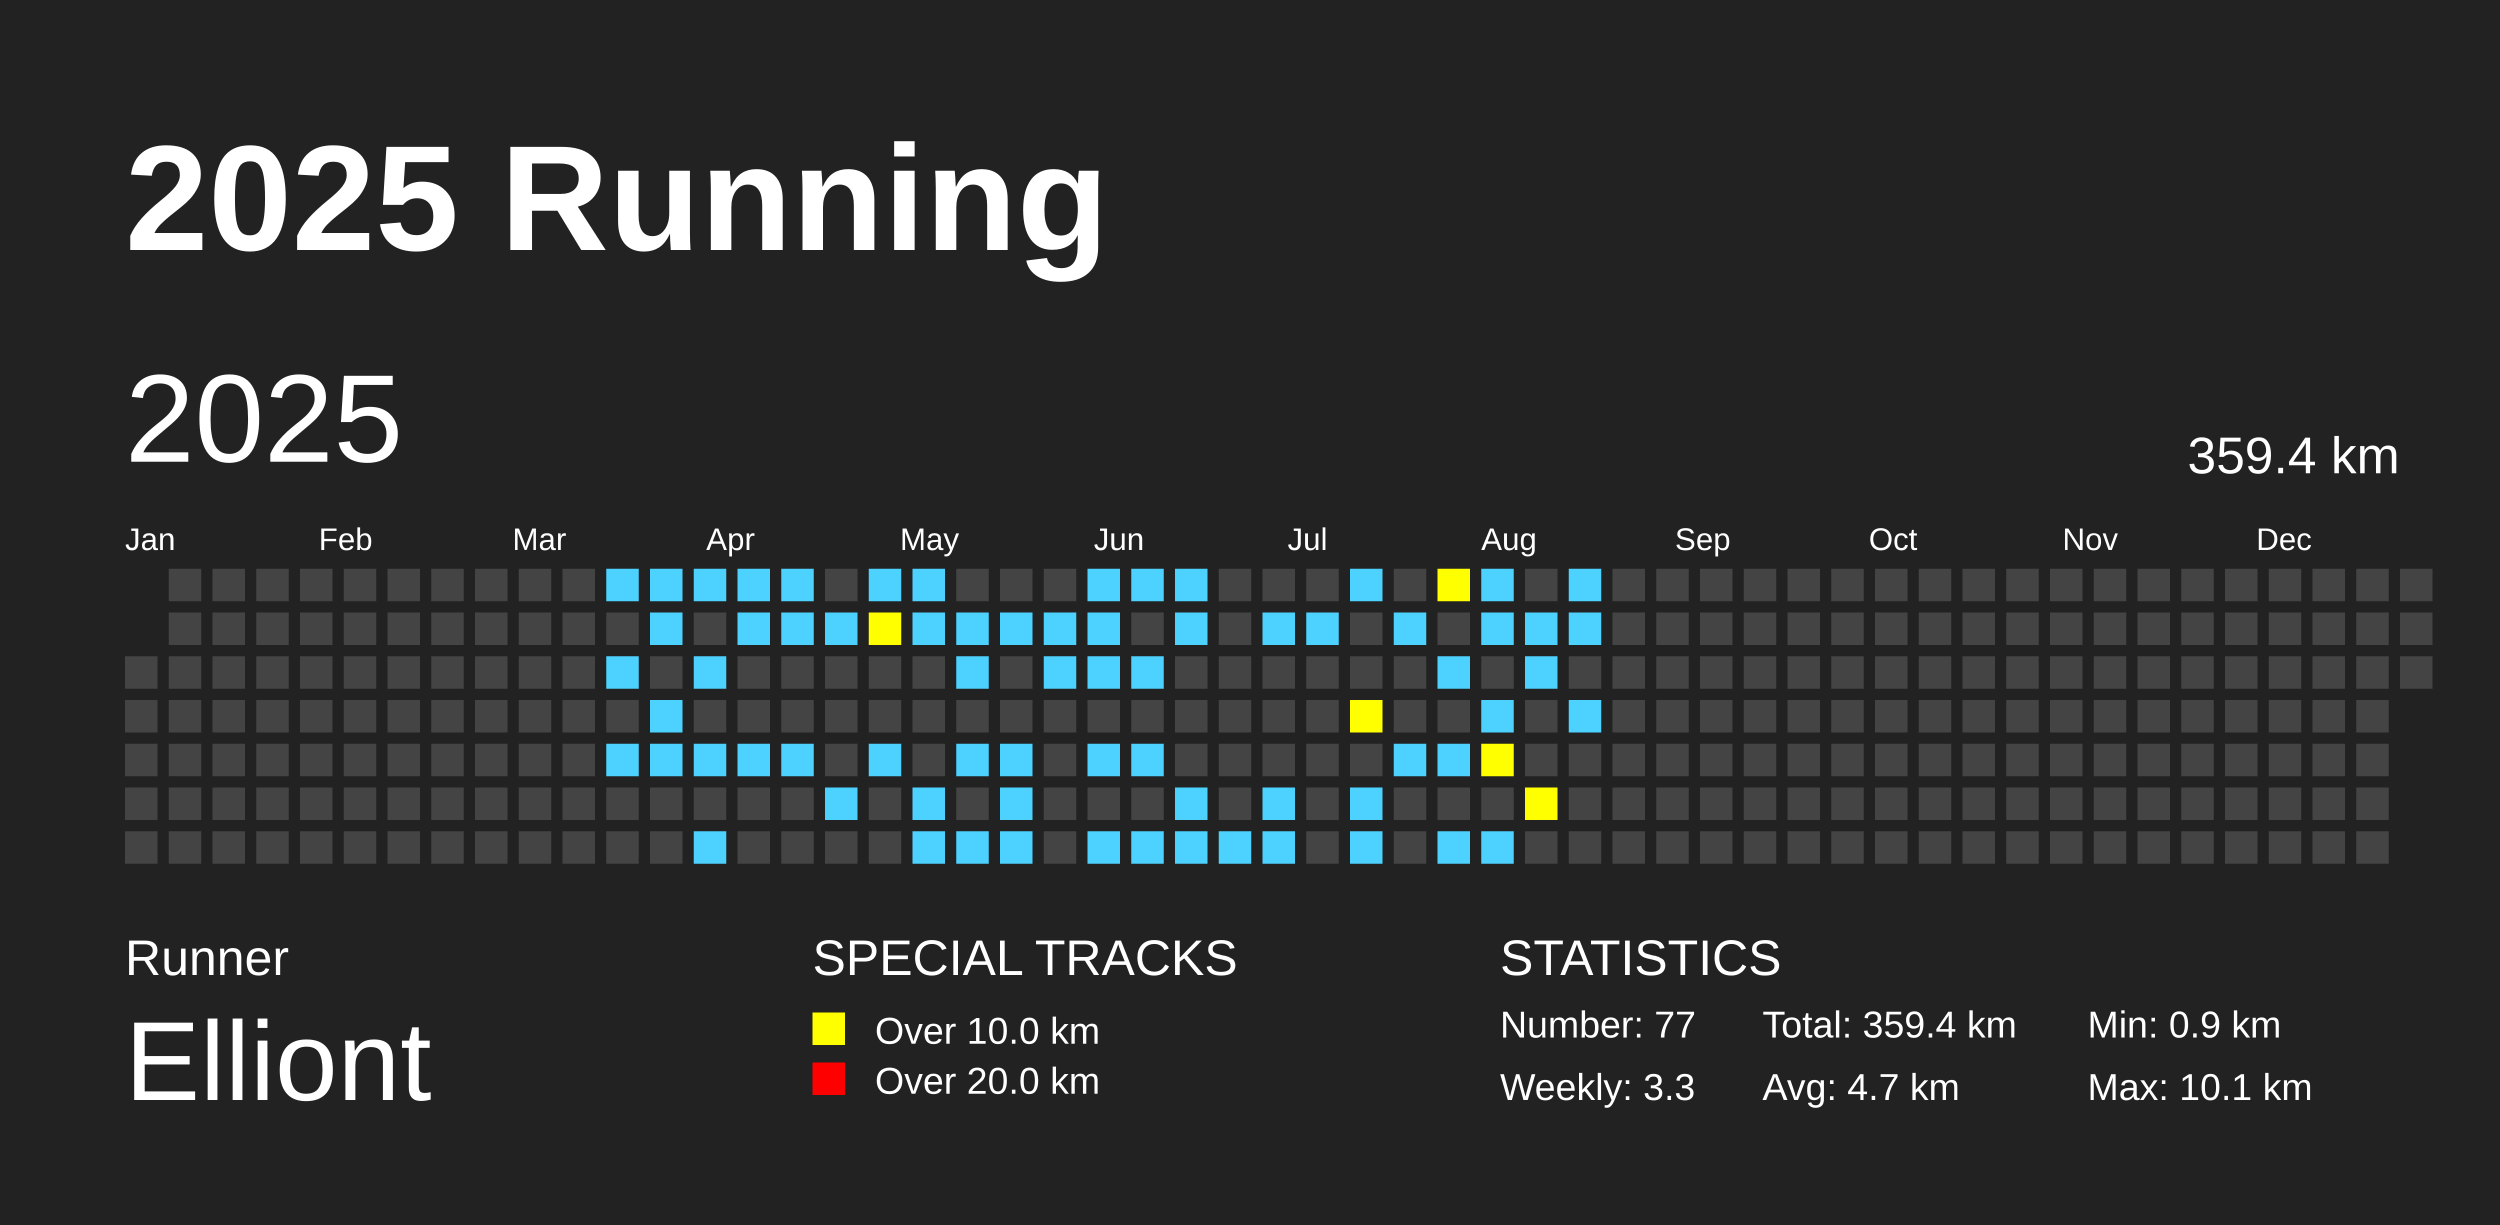
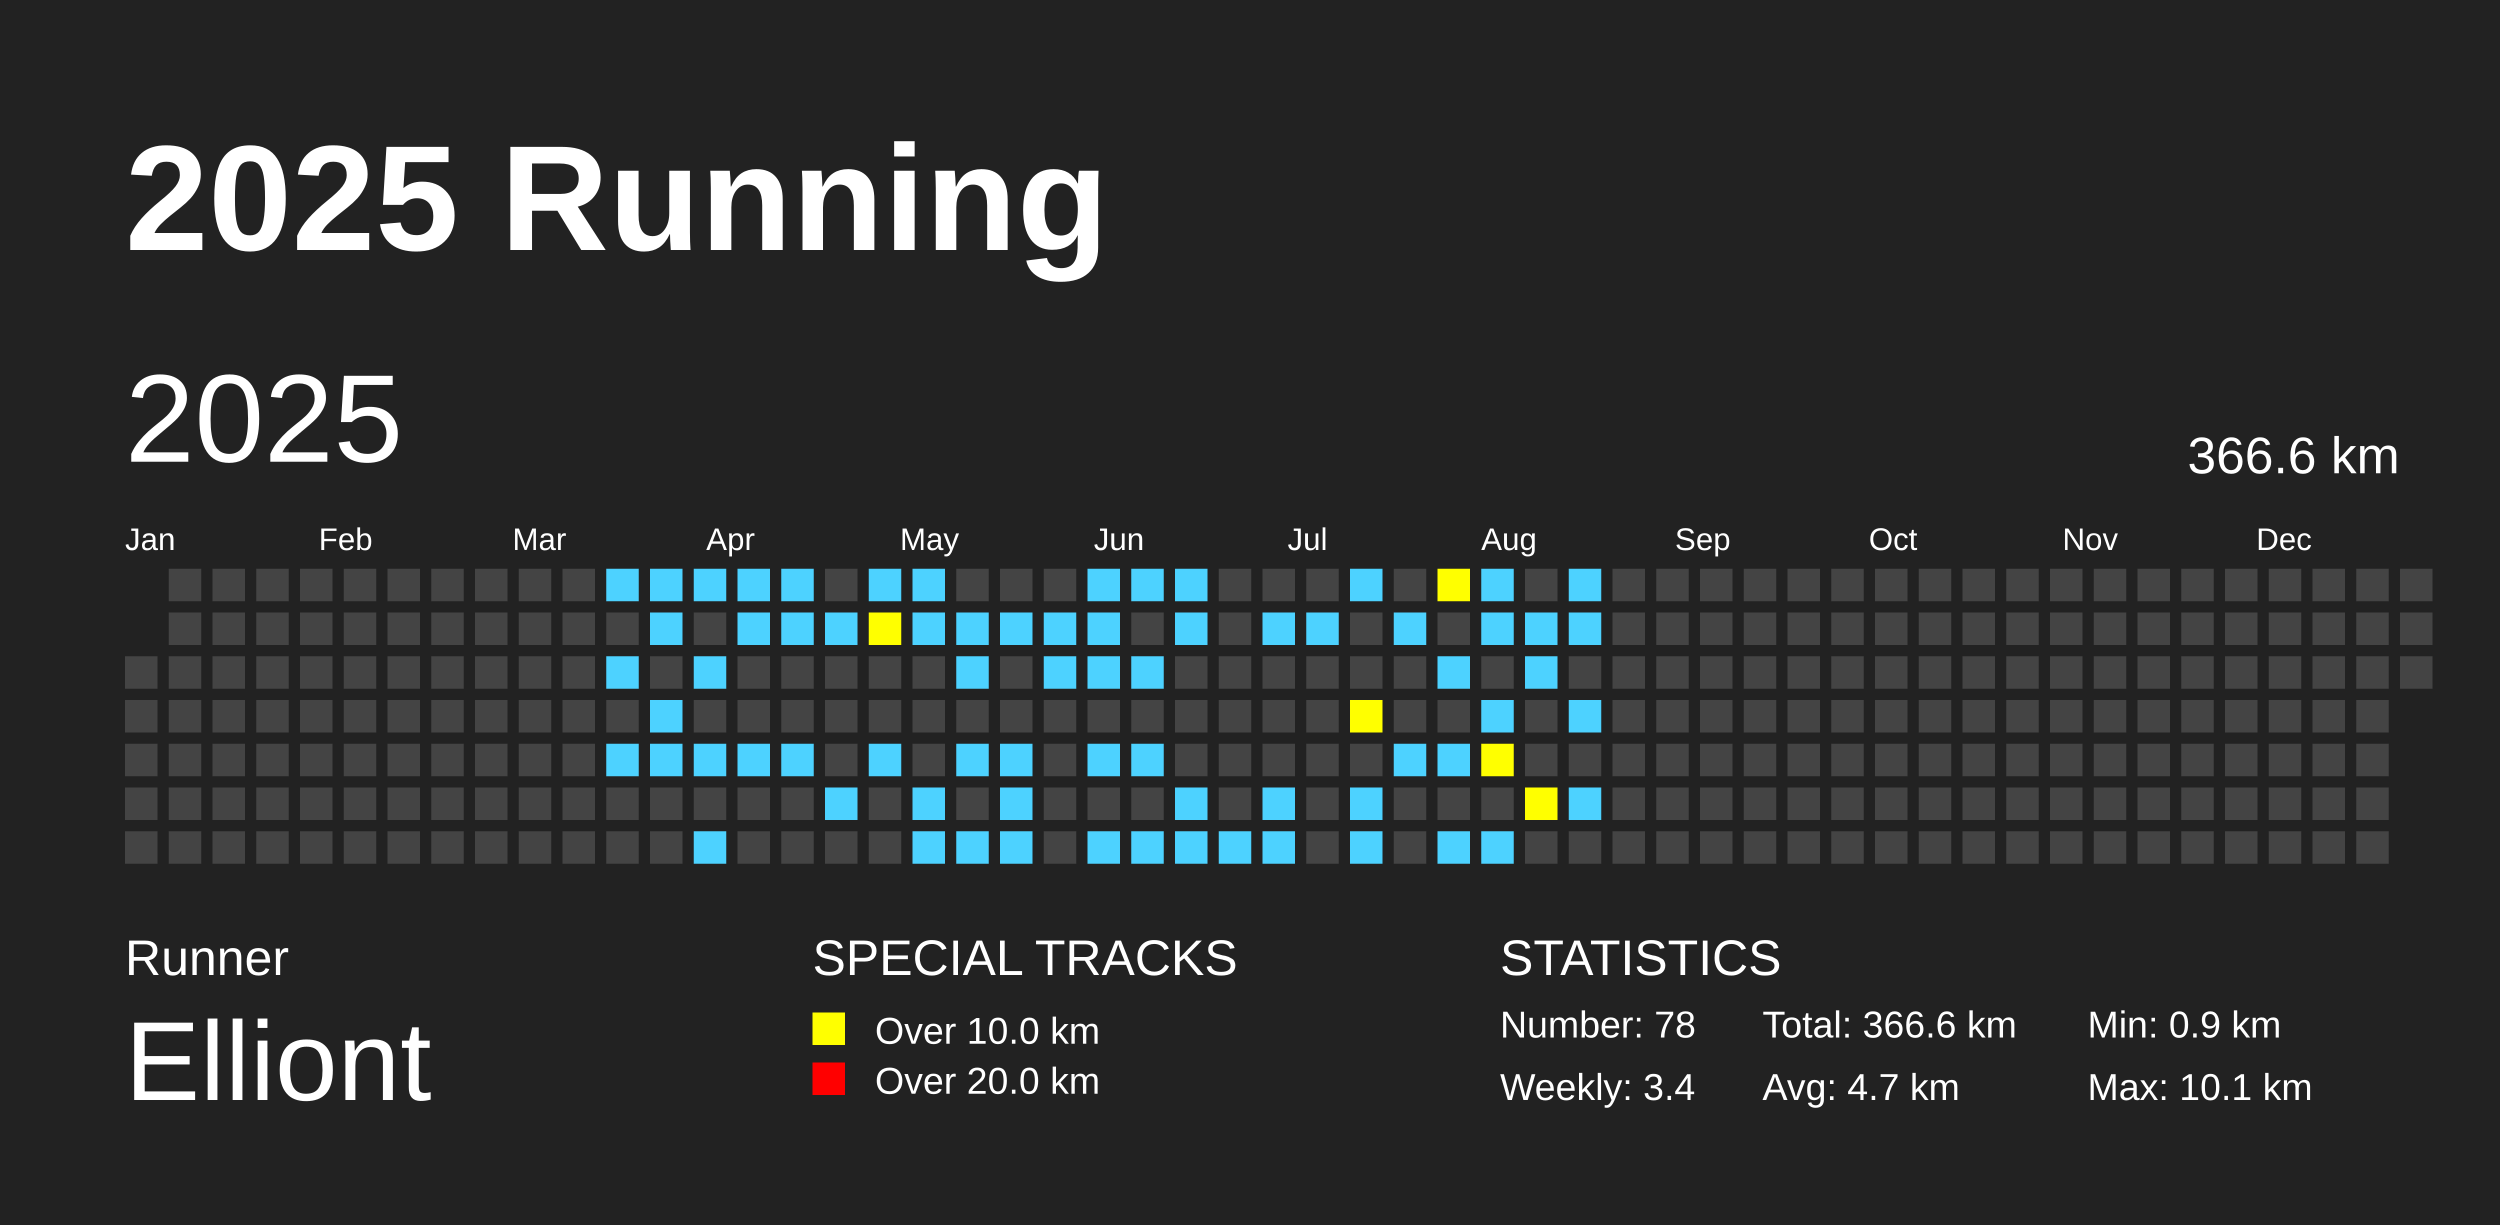
<svg xmlns="http://www.w3.org/2000/svg" baseProfile="full" height="98mm" version="1.1" viewBox="0,0,200,98" width="200mm">
  <defs />
  <rect fill="#222222" height="98" width="200" x="0" y="0" />
  <text fill="#FFFFFF" style="font-size:12px; font-family:Arial; font-weight:bold;" x="10" y="20">2025 Running</text>
  <text fill="#FFFFFF" style="font-size:4px; font-family:Arial" x="10" y="78">Runner</text>
  <text fill="#FFFFFF" style="font-size:9px; font-family:Arial" x="10" y="88">Elliont</text>
  <text fill="#FFFFFF" style="font-size:4px; font-family:Arial" x="65" y="78">SPECIAL TRACKS</text>
  <rect fill="yellow" height="2.6" width="2.6" x="65" y="81" />
  <text fill="#FFFFFF" style="font-size:3px; font-family:Arial" x="70" y="83.5">Over 10.0 km</text>
  <rect fill="red" height="2.6" width="2.6" x="65" y="85" />
  <text fill="#FFFFFF" style="font-size:3px; font-family:Arial" x="70" y="87.5">Over 20.0 km</text>
  <text fill="#FFFFFF" style="font-size:4px; font-family:Arial" x="120" y="78">STATISTICS</text>
-   <text fill="#FFFFFF" style="font-size:3px; font-family:Arial" x="120" y="83">Number: 77</text>
-   <text fill="#FFFFFF" style="font-size:3px; font-family:Arial" x="120" y="88">Weekly: 3.3</text>
-   <text fill="#FFFFFF" style="font-size:3px; font-family:Arial" x="141" y="83">Total: 359.4 km</text>
+   <text fill="#FFFFFF" style="font-size:3px; font-family:Arial" x="120" y="83">Number: 78</text>
+   <text fill="#FFFFFF" style="font-size:3px; font-family:Arial" x="120" y="88">Weekly: 3.4</text>
+   <text fill="#FFFFFF" style="font-size:3px; font-family:Arial" x="141" y="83">Total: 366.6 km</text>
  <text fill="#FFFFFF" style="font-size:3px; font-family:Arial" x="141" y="88">Avg: 4.7 km</text>
  <text fill="#FFFFFF" style="font-size:3px; font-family:Arial" x="167" y="83">Min: 0.9 km</text>
  <text fill="#FFFFFF" style="font-size:3px; font-family:Arial" x="167" y="88">Max: 10.1 km</text>
  <text dominant-baseline="hanging" fill="#FFFFFF" style="font-size:10.0px; font-family:Arial;" x="10" y="30">2025</text>
-   <text dominant-baseline="hanging" fill="#FFFFFF" style="font-size:4.125px; font-family:Arial;" x="175" y="35">359.4 km</text>
+   <text dominant-baseline="hanging" fill="#FFFFFF" style="font-size:4.125px; font-family:Arial;" x="175" y="35">366.6 km</text>
  <text fill="#FFFFFF" style="font-size:2.5px; font-family:Arial" x="10.0" y="44">Jan</text>
  <text fill="#FFFFFF" style="font-size:2.5px; font-family:Arial" x="25.5" y="44">Feb</text>
  <text fill="#FFFFFF" style="font-size:2.5px; font-family:Arial" x="41.0" y="44">Mar</text>
  <text fill="#FFFFFF" style="font-size:2.5px; font-family:Arial" x="56.5" y="44">Apr</text>
  <text fill="#FFFFFF" style="font-size:2.5px; font-family:Arial" x="72.0" y="44">May</text>
  <text fill="#FFFFFF" style="font-size:2.5px; font-family:Arial" x="87.5" y="44">Jun</text>
  <text fill="#FFFFFF" style="font-size:2.5px; font-family:Arial" x="103.0" y="44">Jul</text>
  <text fill="#FFFFFF" style="font-size:2.5px; font-family:Arial" x="118.5" y="44">Aug</text>
  <text fill="#FFFFFF" style="font-size:2.5px; font-family:Arial" x="134.0" y="44">Sep</text>
  <text fill="#FFFFFF" style="font-size:2.5px; font-family:Arial" x="149.5" y="44">Oct</text>
  <text fill="#FFFFFF" style="font-size:2.5px; font-family:Arial" x="165.0" y="44">Nov</text>
  <text fill="#FFFFFF" style="font-size:2.5px; font-family:Arial" x="180.5" y="44">Dec</text>
  <rect fill="#444444" height="2.6" width="2.6" x="10.0" y="52.5" />
  <rect fill="#444444" height="2.6" width="2.6" x="10.0" y="56.0" />
  <rect fill="#444444" height="2.6" width="2.6" x="10.0" y="59.5" />
  <rect fill="#444444" height="2.6" width="2.6" x="10.0" y="63.0" />
  <rect fill="#444444" height="2.6" width="2.6" x="10.0" y="66.5" />
  <rect fill="#444444" height="2.6" width="2.6" x="13.5" y="45.5" />
  <rect fill="#444444" height="2.6" width="2.6" x="13.5" y="49.0" />
  <rect fill="#444444" height="2.6" width="2.6" x="13.5" y="52.5" />
  <rect fill="#444444" height="2.6" width="2.6" x="13.5" y="56.0" />
  <rect fill="#444444" height="2.6" width="2.6" x="13.5" y="59.5" />
  <rect fill="#444444" height="2.6" width="2.6" x="13.5" y="63.0" />
  <rect fill="#444444" height="2.6" width="2.6" x="13.5" y="66.5" />
  <rect fill="#444444" height="2.6" width="2.6" x="17.0" y="45.5" />
  <rect fill="#444444" height="2.6" width="2.6" x="17.0" y="49.0" />
  <rect fill="#444444" height="2.6" width="2.6" x="17.0" y="52.5" />
  <rect fill="#444444" height="2.6" width="2.6" x="17.0" y="56.0" />
  <rect fill="#444444" height="2.6" width="2.6" x="17.0" y="59.5" />
  <rect fill="#444444" height="2.6" width="2.6" x="17.0" y="63.0" />
  <rect fill="#444444" height="2.6" width="2.6" x="17.0" y="66.5" />
  <rect fill="#444444" height="2.6" width="2.6" x="20.5" y="45.5" />
  <rect fill="#444444" height="2.6" width="2.6" x="20.5" y="49.0" />
  <rect fill="#444444" height="2.6" width="2.6" x="20.5" y="52.5" />
  <rect fill="#444444" height="2.6" width="2.6" x="20.5" y="56.0" />
  <rect fill="#444444" height="2.6" width="2.6" x="20.5" y="59.5" />
  <rect fill="#444444" height="2.6" width="2.6" x="20.5" y="63.0" />
  <rect fill="#444444" height="2.6" width="2.6" x="20.5" y="66.5" />
  <rect fill="#444444" height="2.6" width="2.6" x="24.0" y="45.5" />
  <rect fill="#444444" height="2.6" width="2.6" x="24.0" y="49.0" />
  <rect fill="#444444" height="2.6" width="2.6" x="24.0" y="52.5" />
  <rect fill="#444444" height="2.6" width="2.6" x="24.0" y="56.0" />
  <rect fill="#444444" height="2.6" width="2.6" x="24.0" y="59.5" />
  <rect fill="#444444" height="2.6" width="2.6" x="24.0" y="63.0" />
  <rect fill="#444444" height="2.6" width="2.6" x="24.0" y="66.5" />
  <rect fill="#444444" height="2.6" width="2.6" x="27.5" y="45.5" />
  <rect fill="#444444" height="2.6" width="2.6" x="27.5" y="49.0" />
  <rect fill="#444444" height="2.6" width="2.6" x="27.5" y="52.5" />
  <rect fill="#444444" height="2.6" width="2.6" x="27.5" y="56.0" />
  <rect fill="#444444" height="2.6" width="2.6" x="27.5" y="59.5" />
  <rect fill="#444444" height="2.6" width="2.6" x="27.5" y="63.0" />
  <rect fill="#444444" height="2.6" width="2.6" x="27.5" y="66.5" />
  <rect fill="#444444" height="2.6" width="2.6" x="31.0" y="45.5" />
  <rect fill="#444444" height="2.6" width="2.6" x="31.0" y="49.0" />
  <rect fill="#444444" height="2.6" width="2.6" x="31.0" y="52.5" />
  <rect fill="#444444" height="2.6" width="2.6" x="31.0" y="56.0" />
  <rect fill="#444444" height="2.6" width="2.6" x="31.0" y="59.5" />
  <rect fill="#444444" height="2.6" width="2.6" x="31.0" y="63.0" />
  <rect fill="#444444" height="2.6" width="2.6" x="31.0" y="66.5" />
  <rect fill="#444444" height="2.6" width="2.6" x="34.5" y="45.5" />
  <rect fill="#444444" height="2.6" width="2.6" x="34.5" y="49.0" />
  <rect fill="#444444" height="2.6" width="2.6" x="34.5" y="52.5" />
  <rect fill="#444444" height="2.6" width="2.6" x="34.5" y="56.0" />
  <rect fill="#444444" height="2.6" width="2.6" x="34.5" y="59.5" />
  <rect fill="#444444" height="2.6" width="2.6" x="34.5" y="63.0" />
  <rect fill="#444444" height="2.6" width="2.6" x="34.5" y="66.5" />
  <rect fill="#444444" height="2.6" width="2.6" x="38.0" y="45.5" />
  <rect fill="#444444" height="2.6" width="2.6" x="38.0" y="49.0" />
  <rect fill="#444444" height="2.6" width="2.6" x="38.0" y="52.5" />
  <rect fill="#444444" height="2.6" width="2.6" x="38.0" y="56.0" />
  <rect fill="#444444" height="2.6" width="2.6" x="38.0" y="59.5" />
  <rect fill="#444444" height="2.6" width="2.6" x="38.0" y="63.0" />
  <rect fill="#444444" height="2.6" width="2.6" x="38.0" y="66.5" />
  <rect fill="#444444" height="2.6" width="2.6" x="41.5" y="45.5" />
  <rect fill="#444444" height="2.6" width="2.6" x="41.5" y="49.0" />
  <rect fill="#444444" height="2.6" width="2.6" x="41.5" y="52.5" />
  <rect fill="#444444" height="2.6" width="2.6" x="41.5" y="56.0" />
  <rect fill="#444444" height="2.6" width="2.6" x="41.5" y="59.5" />
  <rect fill="#444444" height="2.6" width="2.6" x="41.5" y="63.0" />
  <rect fill="#444444" height="2.6" width="2.6" x="41.5" y="66.5" />
  <rect fill="#444444" height="2.6" width="2.6" x="45.0" y="45.5" />
  <rect fill="#444444" height="2.6" width="2.6" x="45.0" y="49.0" />
  <rect fill="#444444" height="2.6" width="2.6" x="45.0" y="52.5" />
  <rect fill="#444444" height="2.6" width="2.6" x="45.0" y="56.0" />
  <rect fill="#444444" height="2.6" width="2.6" x="45.0" y="59.5" />
  <rect fill="#444444" height="2.6" width="2.6" x="45.0" y="63.0" />
  <rect fill="#444444" height="2.6" width="2.6" x="45.0" y="66.5" />
  <rect fill="#4DD2FF" height="2.6" width="2.6" x="48.5" y="45.5" />
  <rect fill="#444444" height="2.6" width="2.6" x="48.5" y="49.0" />
  <rect fill="#4DD2FF" height="2.6" width="2.6" x="48.5" y="52.5" />
  <rect fill="#444444" height="2.6" width="2.6" x="48.5" y="56.0" />
  <rect fill="#4DD2FF" height="2.6" width="2.6" x="48.5" y="59.5" />
  <rect fill="#444444" height="2.6" width="2.6" x="48.5" y="63.0" />
  <rect fill="#444444" height="2.6" width="2.6" x="48.5" y="66.5" />
  <rect fill="#4DD2FF" height="2.6" width="2.6" x="52.0" y="45.5" />
  <rect fill="#4DD2FF" height="2.6" width="2.6" x="52.0" y="49.0" />
  <rect fill="#444444" height="2.6" width="2.6" x="52.0" y="52.5" />
  <rect fill="#4DD2FF" height="2.6" width="2.6" x="52.0" y="56.0" />
  <rect fill="#4DD2FF" height="2.6" width="2.6" x="52.0" y="59.5" />
  <rect fill="#444444" height="2.6" width="2.6" x="52.0" y="63.0" />
  <rect fill="#444444" height="2.6" width="2.6" x="52.0" y="66.5" />
  <rect fill="#4DD2FF" height="2.6" width="2.6" x="55.5" y="45.5" />
  <rect fill="#444444" height="2.6" width="2.6" x="55.5" y="49.0" />
  <rect fill="#4DD2FF" height="2.6" width="2.6" x="55.5" y="52.5" />
  <rect fill="#444444" height="2.6" width="2.6" x="55.5" y="56.0" />
  <rect fill="#4DD2FF" height="2.6" width="2.6" x="55.5" y="59.5" />
  <rect fill="#444444" height="2.6" width="2.6" x="55.5" y="63.0" />
  <rect fill="#4DD2FF" height="2.6" width="2.6" x="55.5" y="66.5" />
  <rect fill="#4DD2FF" height="2.6" width="2.6" x="59.0" y="45.5" />
  <rect fill="#4DD2FF" height="2.6" width="2.6" x="59.0" y="49.0" />
  <rect fill="#444444" height="2.6" width="2.6" x="59.0" y="52.5" />
  <rect fill="#444444" height="2.6" width="2.6" x="59.0" y="56.0" />
  <rect fill="#4DD2FF" height="2.6" width="2.6" x="59.0" y="59.5" />
  <rect fill="#444444" height="2.6" width="2.6" x="59.0" y="63.0" />
  <rect fill="#444444" height="2.6" width="2.6" x="59.0" y="66.5" />
  <rect fill="#4DD2FF" height="2.6" width="2.6" x="62.5" y="45.5" />
  <rect fill="#4DD2FF" height="2.6" width="2.6" x="62.5" y="49.0" />
  <rect fill="#444444" height="2.6" width="2.6" x="62.5" y="52.5" />
  <rect fill="#444444" height="2.6" width="2.6" x="62.5" y="56.0" />
  <rect fill="#4DD2FF" height="2.6" width="2.6" x="62.5" y="59.5" />
  <rect fill="#444444" height="2.6" width="2.6" x="62.5" y="63.0" />
  <rect fill="#444444" height="2.6" width="2.6" x="62.5" y="66.5" />
  <rect fill="#444444" height="2.6" width="2.6" x="66.0" y="45.5" />
  <rect fill="#4DD2FF" height="2.6" width="2.6" x="66.0" y="49.0" />
  <rect fill="#444444" height="2.6" width="2.6" x="66.0" y="52.5" />
  <rect fill="#444444" height="2.6" width="2.6" x="66.0" y="56.0" />
  <rect fill="#444444" height="2.6" width="2.6" x="66.0" y="59.5" />
  <rect fill="#4DD2FF" height="2.6" width="2.6" x="66.0" y="63.0" />
  <rect fill="#444444" height="2.6" width="2.6" x="66.0" y="66.5" />
  <rect fill="#4DD2FF" height="2.6" width="2.6" x="69.5" y="45.5" />
  <rect fill="yellow" height="2.6" width="2.6" x="69.5" y="49.0" />
  <rect fill="#444444" height="2.6" width="2.6" x="69.5" y="52.5" />
  <rect fill="#444444" height="2.6" width="2.6" x="69.5" y="56.0" />
  <rect fill="#4DD2FF" height="2.6" width="2.6" x="69.5" y="59.5" />
  <rect fill="#444444" height="2.6" width="2.6" x="69.5" y="63.0" />
  <rect fill="#444444" height="2.6" width="2.6" x="69.5" y="66.5" />
  <rect fill="#4DD2FF" height="2.6" width="2.6" x="73.0" y="45.5" />
  <rect fill="#4DD2FF" height="2.6" width="2.6" x="73.0" y="49.0" />
  <rect fill="#444444" height="2.6" width="2.6" x="73.0" y="52.5" />
  <rect fill="#444444" height="2.6" width="2.6" x="73.0" y="56.0" />
  <rect fill="#444444" height="2.6" width="2.6" x="73.0" y="59.5" />
  <rect fill="#4DD2FF" height="2.6" width="2.6" x="73.0" y="63.0" />
  <rect fill="#4DD2FF" height="2.6" width="2.6" x="73.0" y="66.5" />
  <rect fill="#444444" height="2.6" width="2.6" x="76.5" y="45.5" />
  <rect fill="#4DD2FF" height="2.6" width="2.6" x="76.5" y="49.0" />
  <rect fill="#4DD2FF" height="2.6" width="2.6" x="76.5" y="52.5" />
  <rect fill="#444444" height="2.6" width="2.6" x="76.5" y="56.0" />
  <rect fill="#4DD2FF" height="2.6" width="2.6" x="76.5" y="59.5" />
  <rect fill="#444444" height="2.6" width="2.6" x="76.5" y="63.0" />
  <rect fill="#4DD2FF" height="2.6" width="2.6" x="76.5" y="66.5" />
  <rect fill="#444444" height="2.6" width="2.6" x="80.0" y="45.5" />
  <rect fill="#4DD2FF" height="2.6" width="2.6" x="80.0" y="49.0" />
  <rect fill="#444444" height="2.6" width="2.6" x="80.0" y="52.5" />
  <rect fill="#444444" height="2.6" width="2.6" x="80.0" y="56.0" />
  <rect fill="#4DD2FF" height="2.6" width="2.6" x="80.0" y="59.5" />
  <rect fill="#4DD2FF" height="2.6" width="2.6" x="80.0" y="63.0" />
  <rect fill="#4DD2FF" height="2.6" width="2.6" x="80.0" y="66.5" />
  <rect fill="#444444" height="2.6" width="2.6" x="83.5" y="45.5" />
  <rect fill="#4DD2FF" height="2.6" width="2.6" x="83.5" y="49.0" />
  <rect fill="#4DD2FF" height="2.6" width="2.6" x="83.5" y="52.5" />
  <rect fill="#444444" height="2.6" width="2.6" x="83.5" y="56.0" />
  <rect fill="#444444" height="2.6" width="2.6" x="83.5" y="59.5" />
  <rect fill="#444444" height="2.6" width="2.6" x="83.5" y="63.0" />
  <rect fill="#444444" height="2.6" width="2.6" x="83.5" y="66.5" />
  <rect fill="#4DD2FF" height="2.6" width="2.6" x="87.0" y="45.5" />
  <rect fill="#4DD2FF" height="2.6" width="2.6" x="87.0" y="49.0" />
  <rect fill="#4DD2FF" height="2.6" width="2.6" x="87.0" y="52.5" />
  <rect fill="#444444" height="2.6" width="2.6" x="87.0" y="56.0" />
  <rect fill="#4DD2FF" height="2.6" width="2.6" x="87.0" y="59.5" />
  <rect fill="#444444" height="2.6" width="2.6" x="87.0" y="63.0" />
  <rect fill="#4DD2FF" height="2.6" width="2.6" x="87.0" y="66.5" />
  <rect fill="#4DD2FF" height="2.6" width="2.6" x="90.5" y="45.5" />
  <rect fill="#444444" height="2.6" width="2.6" x="90.5" y="49.0" />
  <rect fill="#4DD2FF" height="2.6" width="2.6" x="90.5" y="52.5" />
  <rect fill="#444444" height="2.6" width="2.6" x="90.5" y="56.0" />
  <rect fill="#4DD2FF" height="2.6" width="2.6" x="90.5" y="59.5" />
  <rect fill="#444444" height="2.6" width="2.6" x="90.5" y="63.0" />
  <rect fill="#4DD2FF" height="2.6" width="2.6" x="90.5" y="66.5" />
  <rect fill="#4DD2FF" height="2.6" width="2.6" x="94.0" y="45.5" />
  <rect fill="#4DD2FF" height="2.6" width="2.6" x="94.0" y="49.0" />
  <rect fill="#444444" height="2.6" width="2.6" x="94.0" y="52.5" />
  <rect fill="#444444" height="2.6" width="2.6" x="94.0" y="56.0" />
  <rect fill="#444444" height="2.6" width="2.6" x="94.0" y="59.5" />
  <rect fill="#4DD2FF" height="2.6" width="2.6" x="94.0" y="63.0" />
  <rect fill="#4DD2FF" height="2.6" width="2.6" x="94.0" y="66.5" />
  <rect fill="#444444" height="2.6" width="2.6" x="97.5" y="45.5" />
  <rect fill="#444444" height="2.6" width="2.6" x="97.5" y="49.0" />
  <rect fill="#444444" height="2.6" width="2.6" x="97.5" y="52.5" />
  <rect fill="#444444" height="2.6" width="2.6" x="97.5" y="56.0" />
  <rect fill="#444444" height="2.6" width="2.6" x="97.5" y="59.5" />
  <rect fill="#444444" height="2.6" width="2.6" x="97.5" y="63.0" />
  <rect fill="#4DD2FF" height="2.6" width="2.6" x="97.5" y="66.5" />
  <rect fill="#444444" height="2.6" width="2.6" x="101.0" y="45.5" />
  <rect fill="#4DD2FF" height="2.6" width="2.6" x="101.0" y="49.0" />
  <rect fill="#444444" height="2.6" width="2.6" x="101.0" y="52.5" />
  <rect fill="#444444" height="2.6" width="2.6" x="101.0" y="56.0" />
  <rect fill="#444444" height="2.6" width="2.6" x="101.0" y="59.5" />
  <rect fill="#4DD2FF" height="2.6" width="2.6" x="101.0" y="63.0" />
  <rect fill="#4DD2FF" height="2.6" width="2.6" x="101.0" y="66.5" />
  <rect fill="#444444" height="2.6" width="2.6" x="104.5" y="45.5" />
  <rect fill="#4DD2FF" height="2.6" width="2.6" x="104.5" y="49.0" />
  <rect fill="#444444" height="2.6" width="2.6" x="104.5" y="52.5" />
  <rect fill="#444444" height="2.6" width="2.6" x="104.5" y="56.0" />
  <rect fill="#444444" height="2.6" width="2.6" x="104.5" y="59.5" />
  <rect fill="#444444" height="2.6" width="2.6" x="104.5" y="63.0" />
  <rect fill="#444444" height="2.6" width="2.6" x="104.5" y="66.5" />
  <rect fill="#4DD2FF" height="2.6" width="2.6" x="108.0" y="45.5" />
  <rect fill="#444444" height="2.6" width="2.6" x="108.0" y="49.0" />
  <rect fill="#444444" height="2.6" width="2.6" x="108.0" y="52.5" />
  <rect fill="yellow" height="2.6" width="2.6" x="108.0" y="56.0" />
  <rect fill="#444444" height="2.6" width="2.6" x="108.0" y="59.5" />
  <rect fill="#4DD2FF" height="2.6" width="2.6" x="108.0" y="63.0" />
  <rect fill="#4DD2FF" height="2.6" width="2.6" x="108.0" y="66.5" />
  <rect fill="#444444" height="2.6" width="2.6" x="111.5" y="45.5" />
  <rect fill="#4DD2FF" height="2.6" width="2.6" x="111.5" y="49.0" />
  <rect fill="#444444" height="2.6" width="2.6" x="111.5" y="52.5" />
  <rect fill="#444444" height="2.6" width="2.6" x="111.5" y="56.0" />
  <rect fill="#4DD2FF" height="2.6" width="2.6" x="111.5" y="59.5" />
  <rect fill="#444444" height="2.6" width="2.6" x="111.5" y="63.0" />
  <rect fill="#444444" height="2.6" width="2.6" x="111.5" y="66.5" />
  <rect fill="yellow" height="2.6" width="2.6" x="115.0" y="45.5" />
  <rect fill="#444444" height="2.6" width="2.6" x="115.0" y="49.0" />
  <rect fill="#4DD2FF" height="2.6" width="2.6" x="115.0" y="52.5" />
  <rect fill="#444444" height="2.6" width="2.6" x="115.0" y="56.0" />
  <rect fill="#4DD2FF" height="2.6" width="2.6" x="115.0" y="59.5" />
  <rect fill="#444444" height="2.6" width="2.6" x="115.0" y="63.0" />
  <rect fill="#4DD2FF" height="2.6" width="2.6" x="115.0" y="66.5" />
  <rect fill="#4DD2FF" height="2.6" width="2.6" x="118.5" y="45.5" />
  <rect fill="#4DD2FF" height="2.6" width="2.6" x="118.5" y="49.0" />
  <rect fill="#444444" height="2.6" width="2.6" x="118.5" y="52.5" />
  <rect fill="#4DD2FF" height="2.6" width="2.6" x="118.5" y="56.0" />
  <rect fill="yellow" height="2.6" width="2.6" x="118.5" y="59.5" />
  <rect fill="#444444" height="2.6" width="2.6" x="118.5" y="63.0" />
  <rect fill="#4DD2FF" height="2.6" width="2.6" x="118.5" y="66.5" />
  <rect fill="#444444" height="2.6" width="2.6" x="122.0" y="45.5" />
  <rect fill="#4DD2FF" height="2.6" width="2.6" x="122.0" y="49.0" />
  <rect fill="#4DD2FF" height="2.6" width="2.6" x="122.0" y="52.5" />
  <rect fill="#444444" height="2.6" width="2.6" x="122.0" y="56.0" />
  <rect fill="#444444" height="2.6" width="2.6" x="122.0" y="59.5" />
  <rect fill="yellow" height="2.6" width="2.6" x="122.0" y="63.0" />
  <rect fill="#444444" height="2.6" width="2.6" x="122.0" y="66.5" />
  <rect fill="#4DD2FF" height="2.6" width="2.6" x="125.5" y="45.5" />
  <rect fill="#4DD2FF" height="2.6" width="2.6" x="125.5" y="49.0" />
  <rect fill="#444444" height="2.6" width="2.6" x="125.5" y="52.5" />
  <rect fill="#4DD2FF" height="2.6" width="2.6" x="125.5" y="56.0" />
  <rect fill="#444444" height="2.6" width="2.6" x="125.5" y="59.5" />
-   <rect fill="#444444" height="2.6" width="2.6" x="125.5" y="63.0" />
+   <rect fill="#4DD2FF" height="2.6" width="2.6" x="125.5" y="63.0" />
  <rect fill="#444444" height="2.6" width="2.6" x="125.5" y="66.5" />
  <rect fill="#444444" height="2.6" width="2.6" x="129.0" y="45.5" />
  <rect fill="#444444" height="2.6" width="2.6" x="129.0" y="49.0" />
  <rect fill="#444444" height="2.6" width="2.6" x="129.0" y="52.5" />
  <rect fill="#444444" height="2.6" width="2.6" x="129.0" y="56.0" />
  <rect fill="#444444" height="2.6" width="2.6" x="129.0" y="59.5" />
  <rect fill="#444444" height="2.6" width="2.6" x="129.0" y="63.0" />
  <rect fill="#444444" height="2.6" width="2.6" x="129.0" y="66.5" />
  <rect fill="#444444" height="2.6" width="2.6" x="132.5" y="45.5" />
  <rect fill="#444444" height="2.6" width="2.6" x="132.5" y="49.0" />
  <rect fill="#444444" height="2.6" width="2.6" x="132.5" y="52.5" />
  <rect fill="#444444" height="2.6" width="2.6" x="132.5" y="56.0" />
  <rect fill="#444444" height="2.6" width="2.6" x="132.5" y="59.5" />
  <rect fill="#444444" height="2.6" width="2.6" x="132.5" y="63.0" />
  <rect fill="#444444" height="2.6" width="2.6" x="132.5" y="66.5" />
  <rect fill="#444444" height="2.6" width="2.6" x="136.0" y="45.5" />
  <rect fill="#444444" height="2.6" width="2.6" x="136.0" y="49.0" />
  <rect fill="#444444" height="2.6" width="2.6" x="136.0" y="52.5" />
  <rect fill="#444444" height="2.6" width="2.6" x="136.0" y="56.0" />
  <rect fill="#444444" height="2.6" width="2.6" x="136.0" y="59.5" />
  <rect fill="#444444" height="2.6" width="2.6" x="136.0" y="63.0" />
  <rect fill="#444444" height="2.6" width="2.6" x="136.0" y="66.5" />
  <rect fill="#444444" height="2.6" width="2.6" x="139.5" y="45.5" />
  <rect fill="#444444" height="2.6" width="2.6" x="139.5" y="49.0" />
  <rect fill="#444444" height="2.6" width="2.6" x="139.5" y="52.5" />
  <rect fill="#444444" height="2.6" width="2.6" x="139.5" y="56.0" />
  <rect fill="#444444" height="2.6" width="2.6" x="139.5" y="59.5" />
  <rect fill="#444444" height="2.6" width="2.6" x="139.5" y="63.0" />
  <rect fill="#444444" height="2.6" width="2.6" x="139.5" y="66.5" />
  <rect fill="#444444" height="2.6" width="2.6" x="143.0" y="45.5" />
  <rect fill="#444444" height="2.6" width="2.6" x="143.0" y="49.0" />
  <rect fill="#444444" height="2.6" width="2.6" x="143.0" y="52.5" />
  <rect fill="#444444" height="2.6" width="2.6" x="143.0" y="56.0" />
  <rect fill="#444444" height="2.6" width="2.6" x="143.0" y="59.5" />
  <rect fill="#444444" height="2.6" width="2.6" x="143.0" y="63.0" />
  <rect fill="#444444" height="2.6" width="2.6" x="143.0" y="66.5" />
  <rect fill="#444444" height="2.6" width="2.6" x="146.5" y="45.5" />
  <rect fill="#444444" height="2.6" width="2.6" x="146.5" y="49.0" />
  <rect fill="#444444" height="2.6" width="2.6" x="146.5" y="52.5" />
  <rect fill="#444444" height="2.6" width="2.6" x="146.5" y="56.0" />
  <rect fill="#444444" height="2.6" width="2.6" x="146.5" y="59.5" />
  <rect fill="#444444" height="2.6" width="2.6" x="146.5" y="63.0" />
  <rect fill="#444444" height="2.6" width="2.6" x="146.5" y="66.5" />
  <rect fill="#444444" height="2.6" width="2.6" x="150.0" y="45.5" />
  <rect fill="#444444" height="2.6" width="2.6" x="150.0" y="49.0" />
  <rect fill="#444444" height="2.6" width="2.6" x="150.0" y="52.5" />
  <rect fill="#444444" height="2.6" width="2.6" x="150.0" y="56.0" />
  <rect fill="#444444" height="2.6" width="2.6" x="150.0" y="59.5" />
  <rect fill="#444444" height="2.6" width="2.6" x="150.0" y="63.0" />
  <rect fill="#444444" height="2.6" width="2.6" x="150.0" y="66.5" />
  <rect fill="#444444" height="2.6" width="2.6" x="153.5" y="45.5" />
  <rect fill="#444444" height="2.6" width="2.6" x="153.5" y="49.0" />
  <rect fill="#444444" height="2.6" width="2.6" x="153.5" y="52.5" />
  <rect fill="#444444" height="2.6" width="2.6" x="153.5" y="56.0" />
  <rect fill="#444444" height="2.6" width="2.6" x="153.5" y="59.5" />
  <rect fill="#444444" height="2.6" width="2.6" x="153.5" y="63.0" />
  <rect fill="#444444" height="2.6" width="2.6" x="153.5" y="66.5" />
  <rect fill="#444444" height="2.6" width="2.6" x="157.0" y="45.5" />
  <rect fill="#444444" height="2.6" width="2.6" x="157.0" y="49.0" />
  <rect fill="#444444" height="2.6" width="2.6" x="157.0" y="52.5" />
  <rect fill="#444444" height="2.6" width="2.6" x="157.0" y="56.0" />
  <rect fill="#444444" height="2.6" width="2.6" x="157.0" y="59.5" />
  <rect fill="#444444" height="2.6" width="2.6" x="157.0" y="63.0" />
  <rect fill="#444444" height="2.6" width="2.6" x="157.0" y="66.5" />
  <rect fill="#444444" height="2.6" width="2.6" x="160.5" y="45.5" />
  <rect fill="#444444" height="2.6" width="2.6" x="160.5" y="49.0" />
  <rect fill="#444444" height="2.6" width="2.6" x="160.5" y="52.5" />
  <rect fill="#444444" height="2.6" width="2.6" x="160.5" y="56.0" />
  <rect fill="#444444" height="2.6" width="2.6" x="160.5" y="59.5" />
  <rect fill="#444444" height="2.6" width="2.6" x="160.5" y="63.0" />
  <rect fill="#444444" height="2.6" width="2.6" x="160.5" y="66.5" />
  <rect fill="#444444" height="2.6" width="2.6" x="164.0" y="45.5" />
  <rect fill="#444444" height="2.6" width="2.6" x="164.0" y="49.0" />
  <rect fill="#444444" height="2.6" width="2.6" x="164.0" y="52.5" />
  <rect fill="#444444" height="2.6" width="2.6" x="164.0" y="56.0" />
  <rect fill="#444444" height="2.6" width="2.6" x="164.0" y="59.5" />
  <rect fill="#444444" height="2.6" width="2.6" x="164.0" y="63.0" />
  <rect fill="#444444" height="2.6" width="2.6" x="164.0" y="66.5" />
  <rect fill="#444444" height="2.6" width="2.6" x="167.5" y="45.5" />
  <rect fill="#444444" height="2.6" width="2.6" x="167.5" y="49.0" />
  <rect fill="#444444" height="2.6" width="2.6" x="167.5" y="52.5" />
  <rect fill="#444444" height="2.6" width="2.6" x="167.5" y="56.0" />
  <rect fill="#444444" height="2.6" width="2.6" x="167.5" y="59.5" />
  <rect fill="#444444" height="2.6" width="2.6" x="167.5" y="63.0" />
  <rect fill="#444444" height="2.6" width="2.6" x="167.5" y="66.5" />
  <rect fill="#444444" height="2.6" width="2.6" x="171.0" y="45.5" />
  <rect fill="#444444" height="2.6" width="2.6" x="171.0" y="49.0" />
  <rect fill="#444444" height="2.6" width="2.6" x="171.0" y="52.5" />
  <rect fill="#444444" height="2.6" width="2.6" x="171.0" y="56.0" />
  <rect fill="#444444" height="2.6" width="2.6" x="171.0" y="59.5" />
  <rect fill="#444444" height="2.6" width="2.6" x="171.0" y="63.0" />
  <rect fill="#444444" height="2.6" width="2.6" x="171.0" y="66.5" />
  <rect fill="#444444" height="2.6" width="2.6" x="174.5" y="45.5" />
  <rect fill="#444444" height="2.6" width="2.6" x="174.5" y="49.0" />
  <rect fill="#444444" height="2.6" width="2.6" x="174.5" y="52.5" />
  <rect fill="#444444" height="2.6" width="2.6" x="174.5" y="56.0" />
  <rect fill="#444444" height="2.6" width="2.6" x="174.5" y="59.5" />
  <rect fill="#444444" height="2.6" width="2.6" x="174.5" y="63.0" />
  <rect fill="#444444" height="2.6" width="2.6" x="174.5" y="66.5" />
  <rect fill="#444444" height="2.6" width="2.6" x="178.0" y="45.5" />
  <rect fill="#444444" height="2.6" width="2.6" x="178.0" y="49.0" />
  <rect fill="#444444" height="2.6" width="2.6" x="178.0" y="52.5" />
  <rect fill="#444444" height="2.6" width="2.6" x="178.0" y="56.0" />
  <rect fill="#444444" height="2.6" width="2.6" x="178.0" y="59.5" />
  <rect fill="#444444" height="2.6" width="2.6" x="178.0" y="63.0" />
  <rect fill="#444444" height="2.6" width="2.6" x="178.0" y="66.5" />
  <rect fill="#444444" height="2.6" width="2.6" x="181.5" y="45.5" />
  <rect fill="#444444" height="2.6" width="2.6" x="181.5" y="49.0" />
  <rect fill="#444444" height="2.6" width="2.6" x="181.5" y="52.5" />
  <rect fill="#444444" height="2.6" width="2.6" x="181.5" y="56.0" />
  <rect fill="#444444" height="2.6" width="2.6" x="181.5" y="59.5" />
  <rect fill="#444444" height="2.6" width="2.6" x="181.5" y="63.0" />
  <rect fill="#444444" height="2.6" width="2.6" x="181.5" y="66.5" />
  <rect fill="#444444" height="2.6" width="2.6" x="185.0" y="45.5" />
  <rect fill="#444444" height="2.6" width="2.6" x="185.0" y="49.0" />
  <rect fill="#444444" height="2.6" width="2.6" x="185.0" y="52.5" />
  <rect fill="#444444" height="2.6" width="2.6" x="185.0" y="56.0" />
  <rect fill="#444444" height="2.6" width="2.6" x="185.0" y="59.5" />
  <rect fill="#444444" height="2.6" width="2.6" x="185.0" y="63.0" />
  <rect fill="#444444" height="2.6" width="2.6" x="185.0" y="66.5" />
  <rect fill="#444444" height="2.6" width="2.6" x="188.5" y="45.5" />
  <rect fill="#444444" height="2.6" width="2.6" x="188.5" y="49.0" />
  <rect fill="#444444" height="2.6" width="2.6" x="188.5" y="52.5" />
  <rect fill="#444444" height="2.6" width="2.6" x="188.5" y="56.0" />
  <rect fill="#444444" height="2.6" width="2.6" x="188.5" y="59.5" />
  <rect fill="#444444" height="2.6" width="2.6" x="188.5" y="63.0" />
  <rect fill="#444444" height="2.6" width="2.6" x="188.5" y="66.5" />
  <rect fill="#444444" height="2.6" width="2.6" x="192.0" y="45.5" />
  <rect fill="#444444" height="2.6" width="2.6" x="192.0" y="49.0" />
  <rect fill="#444444" height="2.6" width="2.6" x="192.0" y="52.5" />
</svg>
